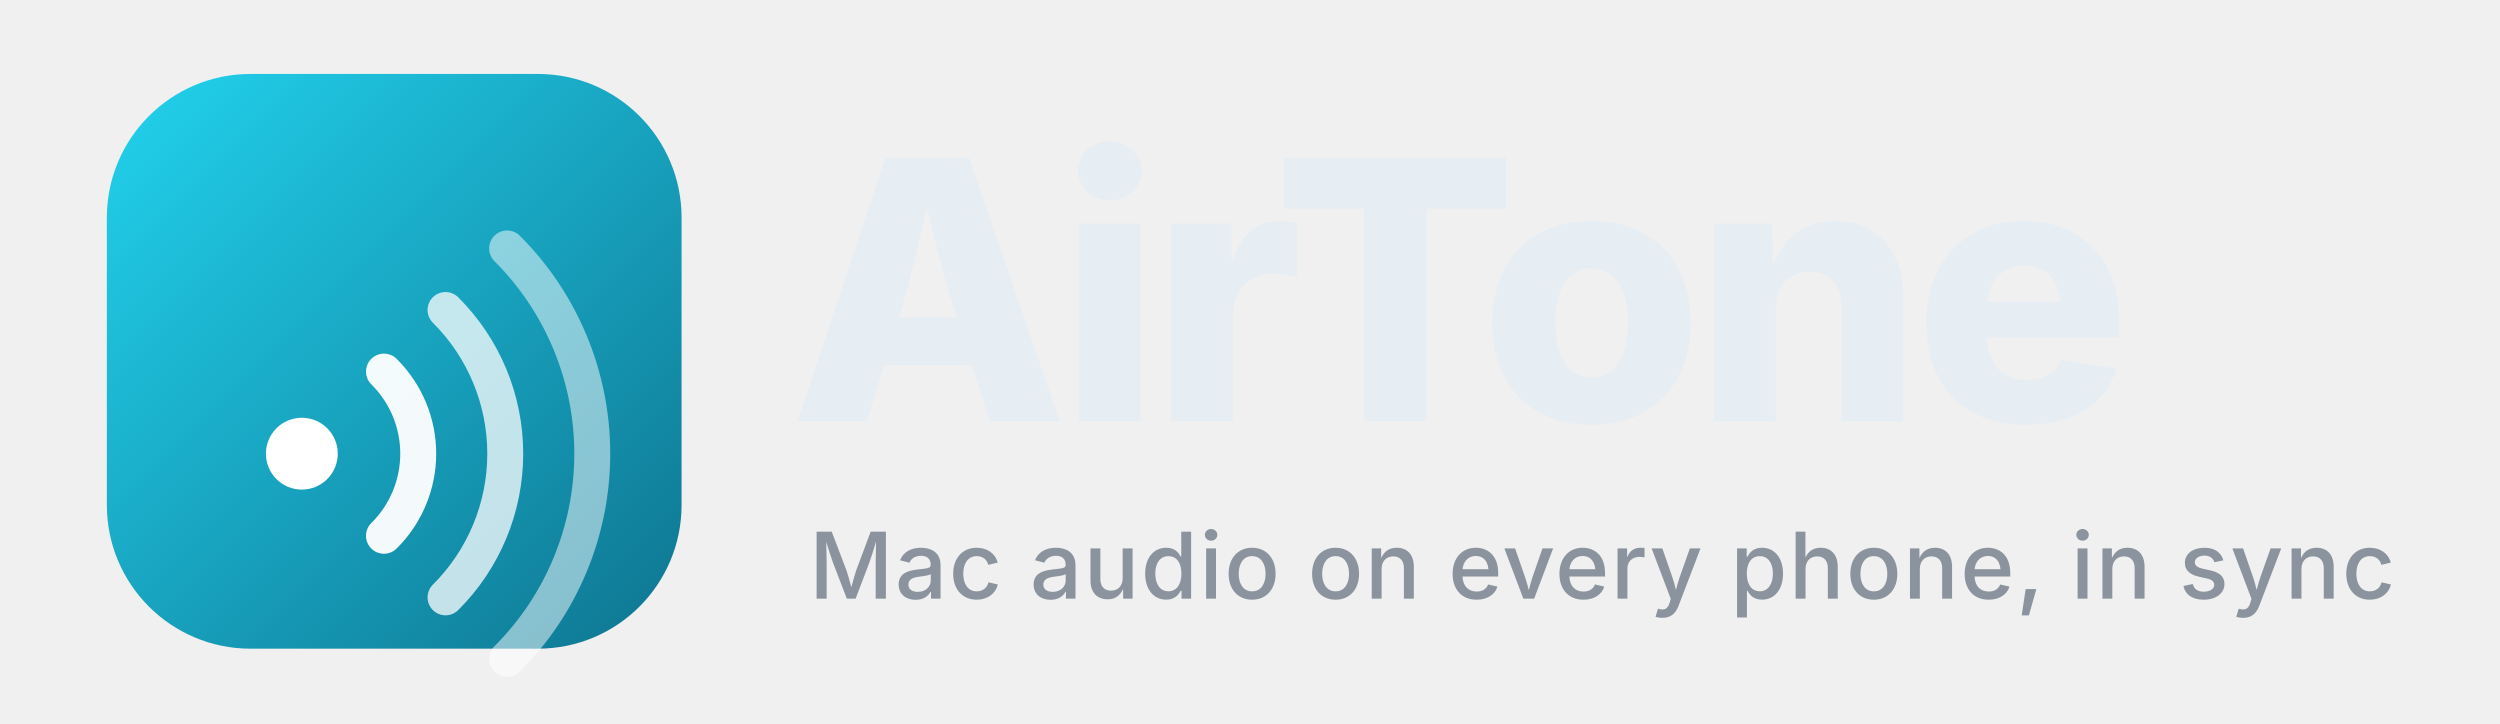
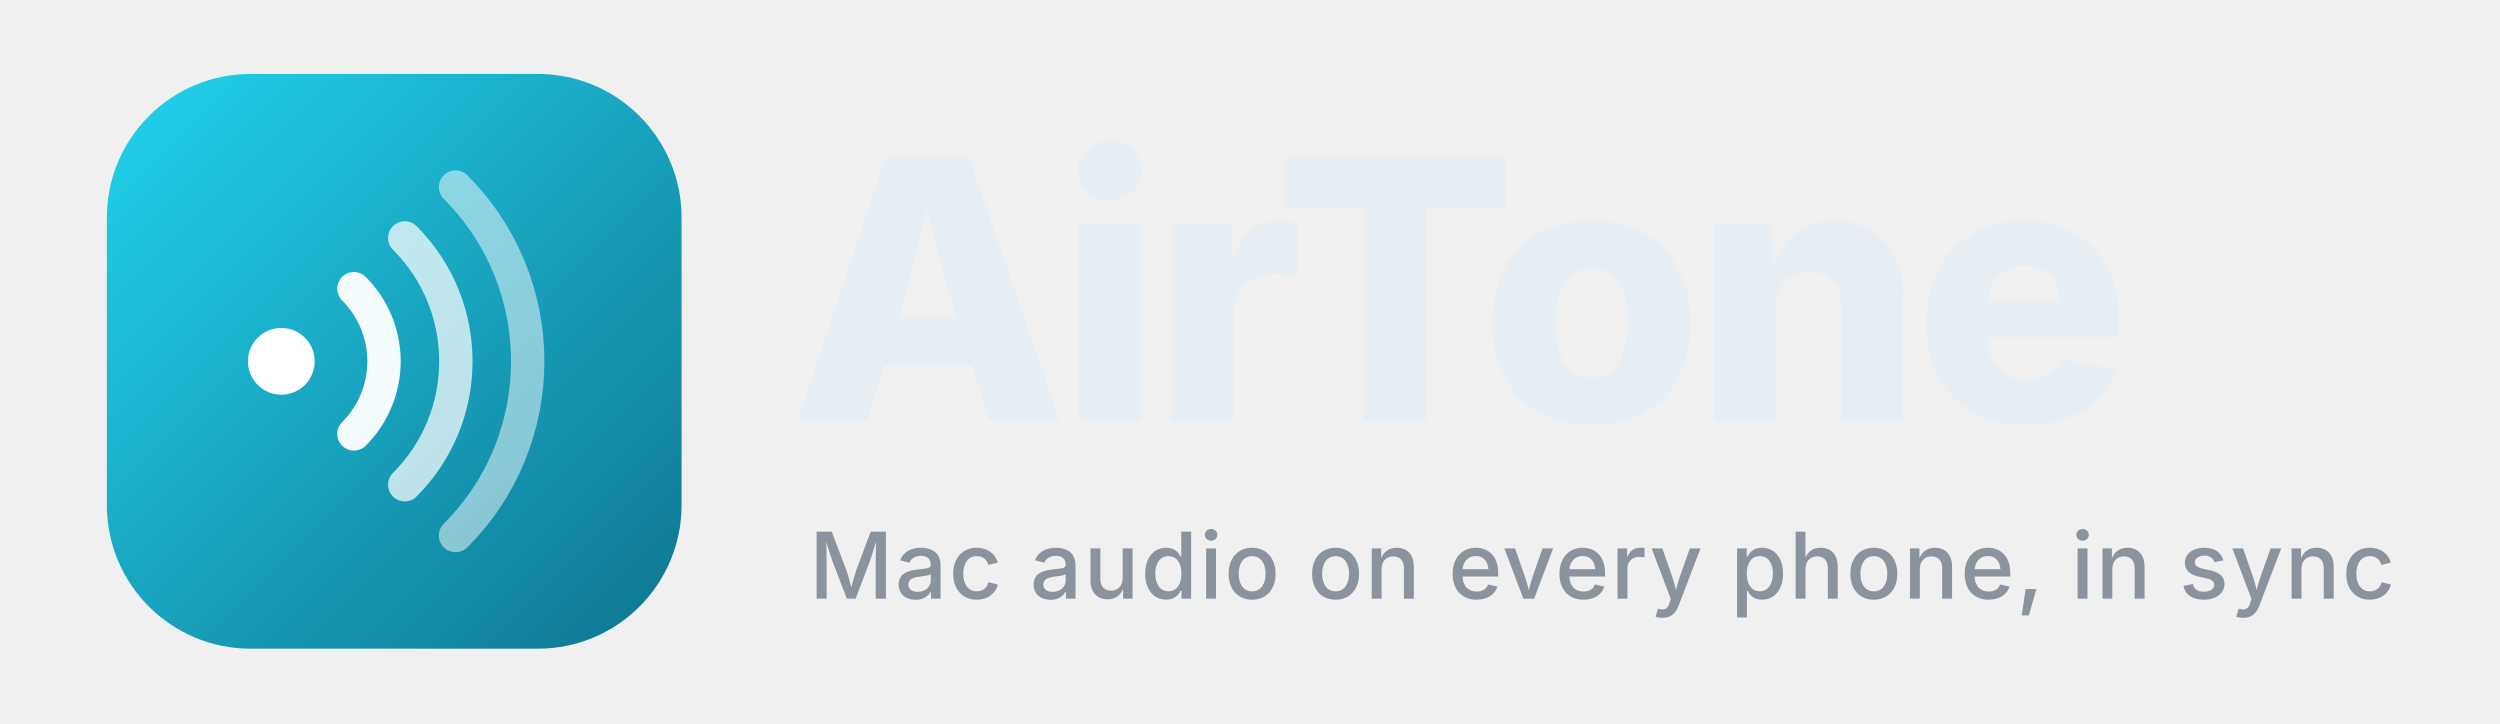
<svg xmlns="http://www.w3.org/2000/svg" viewBox="0 0 760 220" width="760" height="220" role="img" aria-label="AirTone — Mac audio on every phone, in sync">
  <g transform="translate(20 10) scale(0.78)">
    <defs>
      <linearGradient id="g" x1="0" y1="0" x2="1" y2="1">
        <stop offset="0" stop-color="#22d3ee" />
        <stop offset="1" stop-color="#0e7490" />
      </linearGradient>
    </defs>
    <rect x="16" y="16" width="224" height="224" rx="56" fill="url(#g)" />
-     <circle cx="92" cy="164" r="14" fill="#ffffff" />
-     <g fill="none" stroke="#ffffff" stroke-width="14" stroke-linecap="round">
-       <path d="M 124 132 A 45 45 0 0 1 124 196" stroke-opacity="0.95" />
-       <path d="M 148 108 A 79 79 0 0 1 148 220" stroke-opacity="0.75" />
-       <path d="M 172 84 A 113 113 0 0 1 172 244" stroke-opacity="0.5" />
+     <circle cx="84" cy="128" r="13" fill="#ffffff" />
+     <g fill="none" stroke="#ffffff" stroke-width="13" stroke-linecap="round">
+       <path d="M 112.3 99.7 A 40 40 0 0 1 112.3 156.3" stroke-opacity="0.95" />
+       <path d="M 132.1 79.9 A 68 68 0 0 1 132.1 176.1" stroke-opacity="0.72" />
+       <path d="M 151.9 60.1 A 96 96 0 0 1 151.9 195.9" stroke-opacity="0.5" />
    </g>
  </g>
  <text x="240" y="128" font-family="Inter, -apple-system, 'Segoe UI', Helvetica, Arial, sans-serif" font-size="110" font-weight="800" letter-spacing="-3" fill="#e6edf3">AirTone</text>
  <text x="246" y="182" font-family="Inter, -apple-system, 'Segoe UI', Helvetica, Arial, sans-serif" font-size="28" font-weight="500" letter-spacing="0.5" fill="#8b949e">Mac audio on every phone, in sync</text>
</svg>
